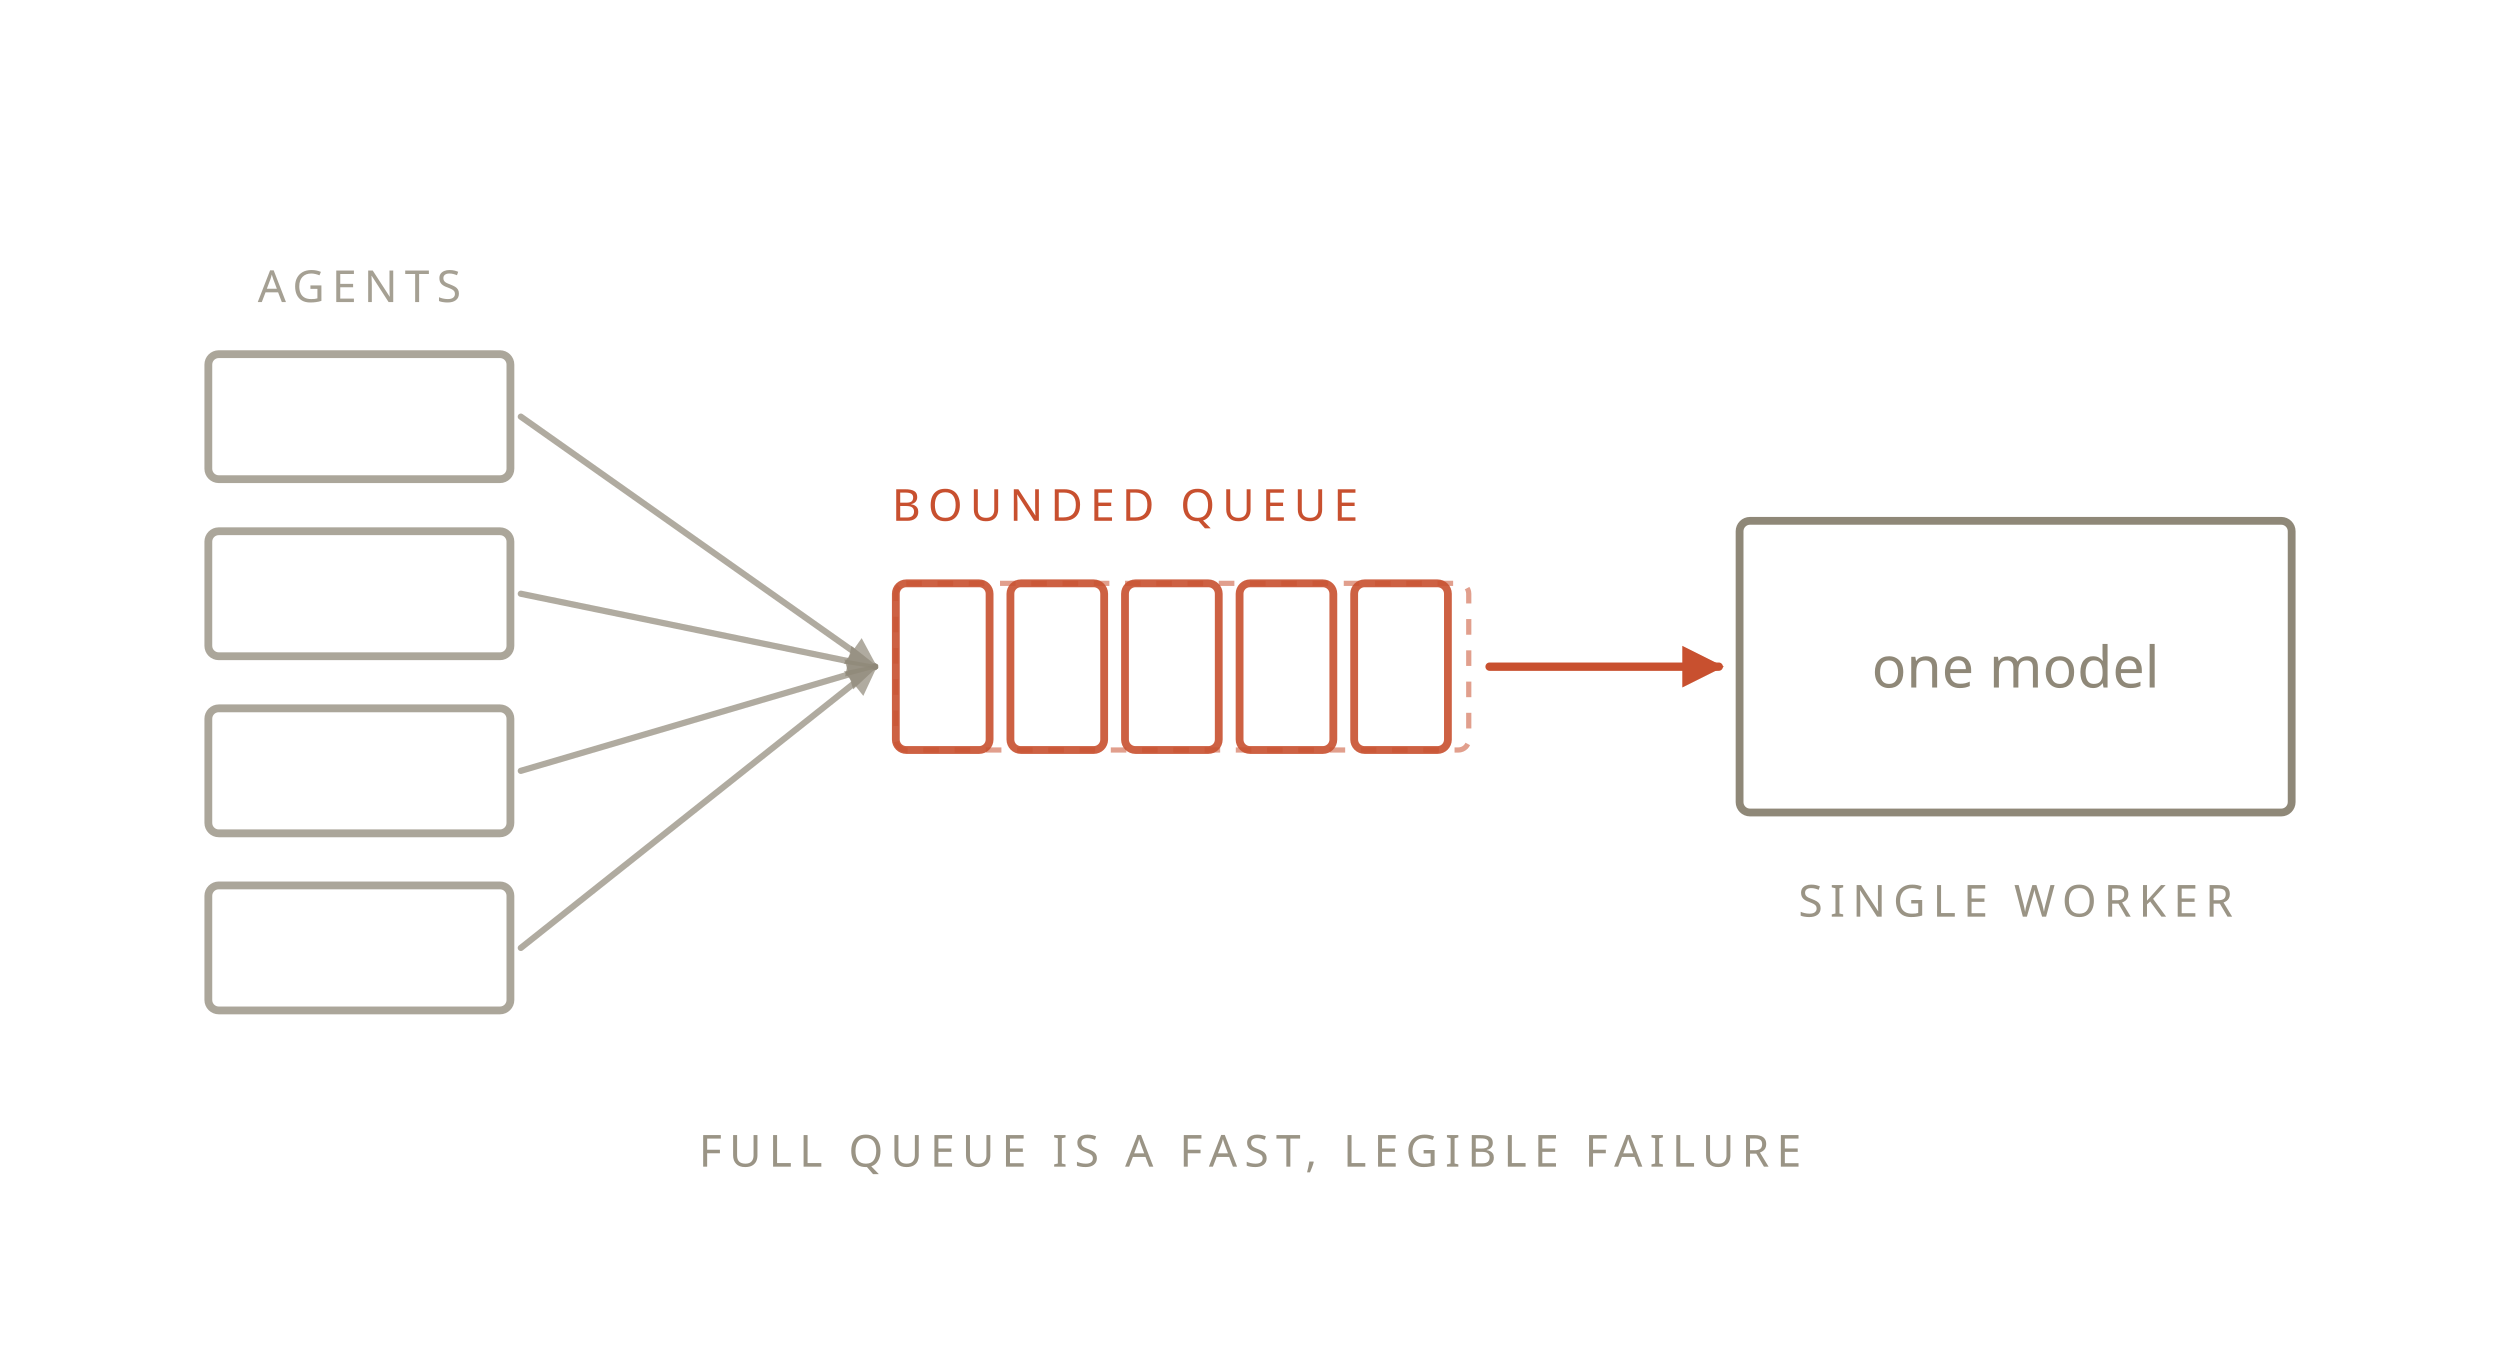
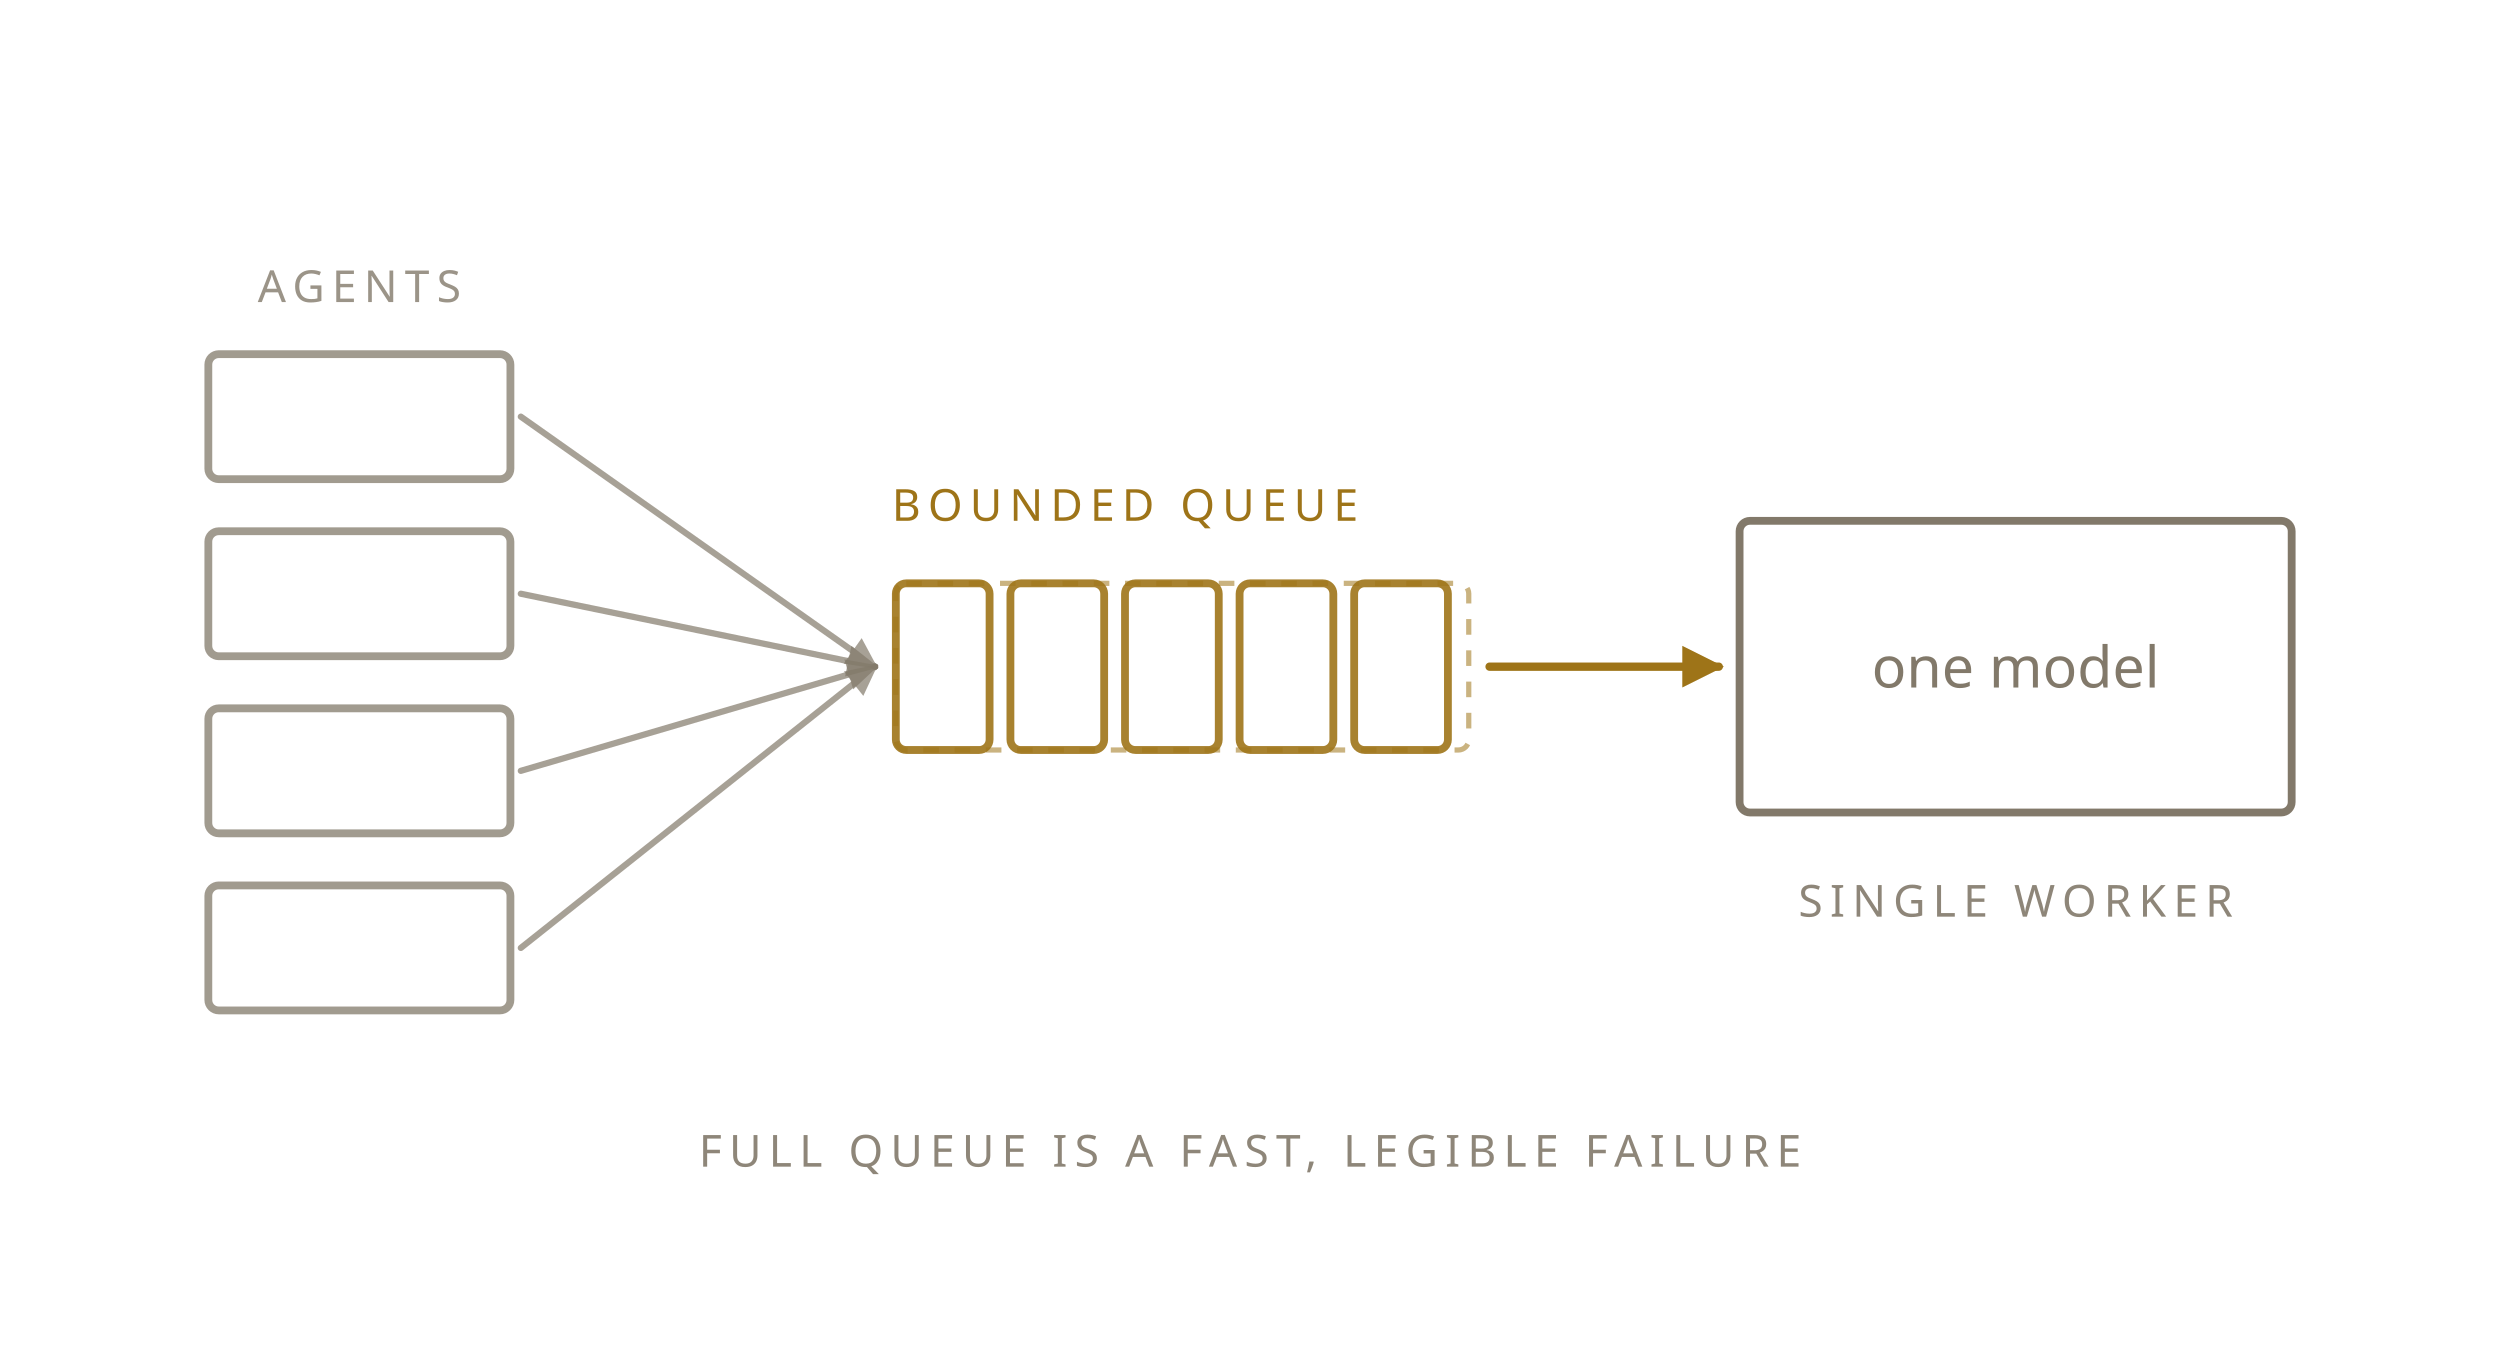
<svg xmlns="http://www.w3.org/2000/svg" viewBox="0 0 480 260" width="480" height="260" role="img">
  <defs>
    <marker id="a-ink" viewBox="0 0 8 8" refX="7" refY="4" markerWidth="5" markerHeight="5" orient="auto">
-       <path d="M0 0 L8 4 L0 8 z" fill="#8f8878" />
+       <path d="M0 0 L8 4 L0 8 z" fill="#82796a" />
    </marker>
    <marker id="a-acc" viewBox="0 0 8 8" refX="7" refY="4" markerWidth="5" markerHeight="5" orient="auto">
-       <path d="M0 0 L8 4 L0 8 z" fill="#c8502f" />
+       <path d="M0 0 L8 4 L0 8 z" fill="#9e7418" />
    </marker>
  </defs>
-   <rect x="40" y="68" width="58" height="24" rx="2" fill="none" stroke="#8f8878" stroke-width="1.5" opacity="0.75" />
-   <line x1="100" y1="80" x2="168" y2="128" stroke="#8f8878" stroke-width="1.2" opacity="0.7" marker-end="url(#a-ink)" stroke-linecap="round" />
-   <rect x="40" y="102" width="58" height="24" rx="2" fill="none" stroke="#8f8878" stroke-width="1.5" opacity="0.75" />
-   <line x1="100" y1="114" x2="168" y2="128" stroke="#8f8878" stroke-width="1.2" opacity="0.7" marker-end="url(#a-ink)" stroke-linecap="round" />
-   <rect x="40" y="136" width="58" height="24" rx="2" fill="none" stroke="#8f8878" stroke-width="1.5" opacity="0.75" />
-   <line x1="100" y1="148" x2="168" y2="128" stroke="#8f8878" stroke-width="1.2" opacity="0.7" marker-end="url(#a-ink)" stroke-linecap="round" />
-   <rect x="40" y="170" width="58" height="24" rx="2" fill="none" stroke="#8f8878" stroke-width="1.5" opacity="0.75" />
-   <line x1="100" y1="182" x2="168" y2="128" stroke="#8f8878" stroke-width="1.2" opacity="0.7" marker-end="url(#a-ink)" stroke-linecap="round" />
-   <text x="69" y="58" fill="#8f8878" font-size="8.5" font-family="ui-sans-serif, system-ui, sans-serif" font-weight="500" text-anchor="middle" letter-spacing="1.4" opacity="0.8">AGENTS</text>
-   <rect x="172" y="112" width="18" height="32" rx="2" fill="none" stroke="#c8502f" stroke-width="1.5" opacity="0.9" />
-   <rect x="194" y="112" width="18" height="32" rx="2" fill="none" stroke="#c8502f" stroke-width="1.5" opacity="0.9" />
-   <rect x="216" y="112" width="18" height="32" rx="2" fill="none" stroke="#c8502f" stroke-width="1.5" opacity="0.9" />
-   <rect x="238" y="112" width="18" height="32" rx="2" fill="none" stroke="#c8502f" stroke-width="1.5" opacity="0.9" />
-   <rect x="260" y="112" width="18" height="32" rx="2" fill="none" stroke="#c8502f" stroke-width="1.5" opacity="0.9" />
-   <text x="216" y="100" fill="#c8502f" font-size="8.5" font-family="ui-sans-serif, system-ui, sans-serif" font-weight="500" text-anchor="middle" letter-spacing="1.4">BOUNDED QUEUE</text>
-   <rect x="172" y="112" width="110" height="32" rx="2" fill="none" stroke="#c8502f" stroke-width="1" stroke-dasharray="3 3" opacity="0.55" />
-   <line x1="286" y1="128" x2="330" y2="128" stroke="#c8502f" stroke-width="1.6" marker-end="url(#a-acc)" stroke-linecap="round" />
-   <rect x="334" y="100" width="106" height="56" rx="2" fill="none" stroke="#8f8878" stroke-width="1.5" />
-   <text x="387" y="132" fill="#8f8878" font-size="11" font-family="ui-sans-serif, system-ui, sans-serif" font-weight="400" text-anchor="middle">one model</text>
-   <text x="387" y="176" fill="#8f8878" font-size="8.5" font-family="ui-sans-serif, system-ui, sans-serif" font-weight="500" text-anchor="middle" letter-spacing="1.4" opacity="0.9">SINGLE WORKER</text>
-   <text x="240" y="224" fill="#8f8878" font-size="8.5" font-family="ui-sans-serif, system-ui, sans-serif" font-weight="500" text-anchor="middle" letter-spacing="1.4" opacity="0.9">FULL QUEUE IS A FAST, LEGIBLE FAILURE</text>
+   <rect x="40" y="68" width="58" height="24" rx="2" fill="none" stroke="#82796a" stroke-width="1.5" opacity="0.75" />
+   <line x1="100" y1="80" x2="168" y2="128" stroke="#82796a" stroke-width="1.2" opacity="0.7" marker-end="url(#a-ink)" stroke-linecap="round" />
+   <rect x="40" y="102" width="58" height="24" rx="2" fill="none" stroke="#82796a" stroke-width="1.5" opacity="0.75" />
+   <line x1="100" y1="114" x2="168" y2="128" stroke="#82796a" stroke-width="1.2" opacity="0.7" marker-end="url(#a-ink)" stroke-linecap="round" />
+   <rect x="40" y="136" width="58" height="24" rx="2" fill="none" stroke="#82796a" stroke-width="1.5" opacity="0.75" />
+   <line x1="100" y1="148" x2="168" y2="128" stroke="#82796a" stroke-width="1.2" opacity="0.7" marker-end="url(#a-ink)" stroke-linecap="round" />
+   <rect x="40" y="170" width="58" height="24" rx="2" fill="none" stroke="#82796a" stroke-width="1.5" opacity="0.75" />
+   <line x1="100" y1="182" x2="168" y2="128" stroke="#82796a" stroke-width="1.2" opacity="0.7" marker-end="url(#a-ink)" stroke-linecap="round" />
+   <text x="69" y="58" fill="#82796a" font-size="8.5" font-family="ui-sans-serif, system-ui, sans-serif" font-weight="500" text-anchor="middle" letter-spacing="1.4" opacity="0.8">AGENTS</text>
+   <rect x="172" y="112" width="18" height="32" rx="2" fill="none" stroke="#9e7418" stroke-width="1.5" opacity="0.9" />
+   <rect x="194" y="112" width="18" height="32" rx="2" fill="none" stroke="#9e7418" stroke-width="1.5" opacity="0.9" />
+   <rect x="216" y="112" width="18" height="32" rx="2" fill="none" stroke="#9e7418" stroke-width="1.5" opacity="0.9" />
+   <rect x="238" y="112" width="18" height="32" rx="2" fill="none" stroke="#9e7418" stroke-width="1.5" opacity="0.9" />
+   <rect x="260" y="112" width="18" height="32" rx="2" fill="none" stroke="#9e7418" stroke-width="1.5" opacity="0.9" />
+   <text x="216" y="100" fill="#9e7418" font-size="8.5" font-family="ui-sans-serif, system-ui, sans-serif" font-weight="500" text-anchor="middle" letter-spacing="1.4">BOUNDED QUEUE</text>
+   <rect x="172" y="112" width="110" height="32" rx="2" fill="none" stroke="#9e7418" stroke-width="1" stroke-dasharray="3 3" opacity="0.55" />
+   <line x1="286" y1="128" x2="330" y2="128" stroke="#9e7418" stroke-width="1.6" marker-end="url(#a-acc)" stroke-linecap="round" />
+   <rect x="334" y="100" width="106" height="56" rx="2" fill="none" stroke="#82796a" stroke-width="1.5" />
+   <text x="387" y="132" fill="#82796a" font-size="11" font-family="ui-sans-serif, system-ui, sans-serif" font-weight="400" text-anchor="middle">one model</text>
+   <text x="387" y="176" fill="#82796a" font-size="8.5" font-family="ui-sans-serif, system-ui, sans-serif" font-weight="500" text-anchor="middle" letter-spacing="1.4" opacity="0.9">SINGLE WORKER</text>
+   <text x="240" y="224" fill="#82796a" font-size="8.5" font-family="ui-sans-serif, system-ui, sans-serif" font-weight="500" text-anchor="middle" letter-spacing="1.4" opacity="0.9">FULL QUEUE IS A FAST, LEGIBLE FAILURE</text>
</svg>
